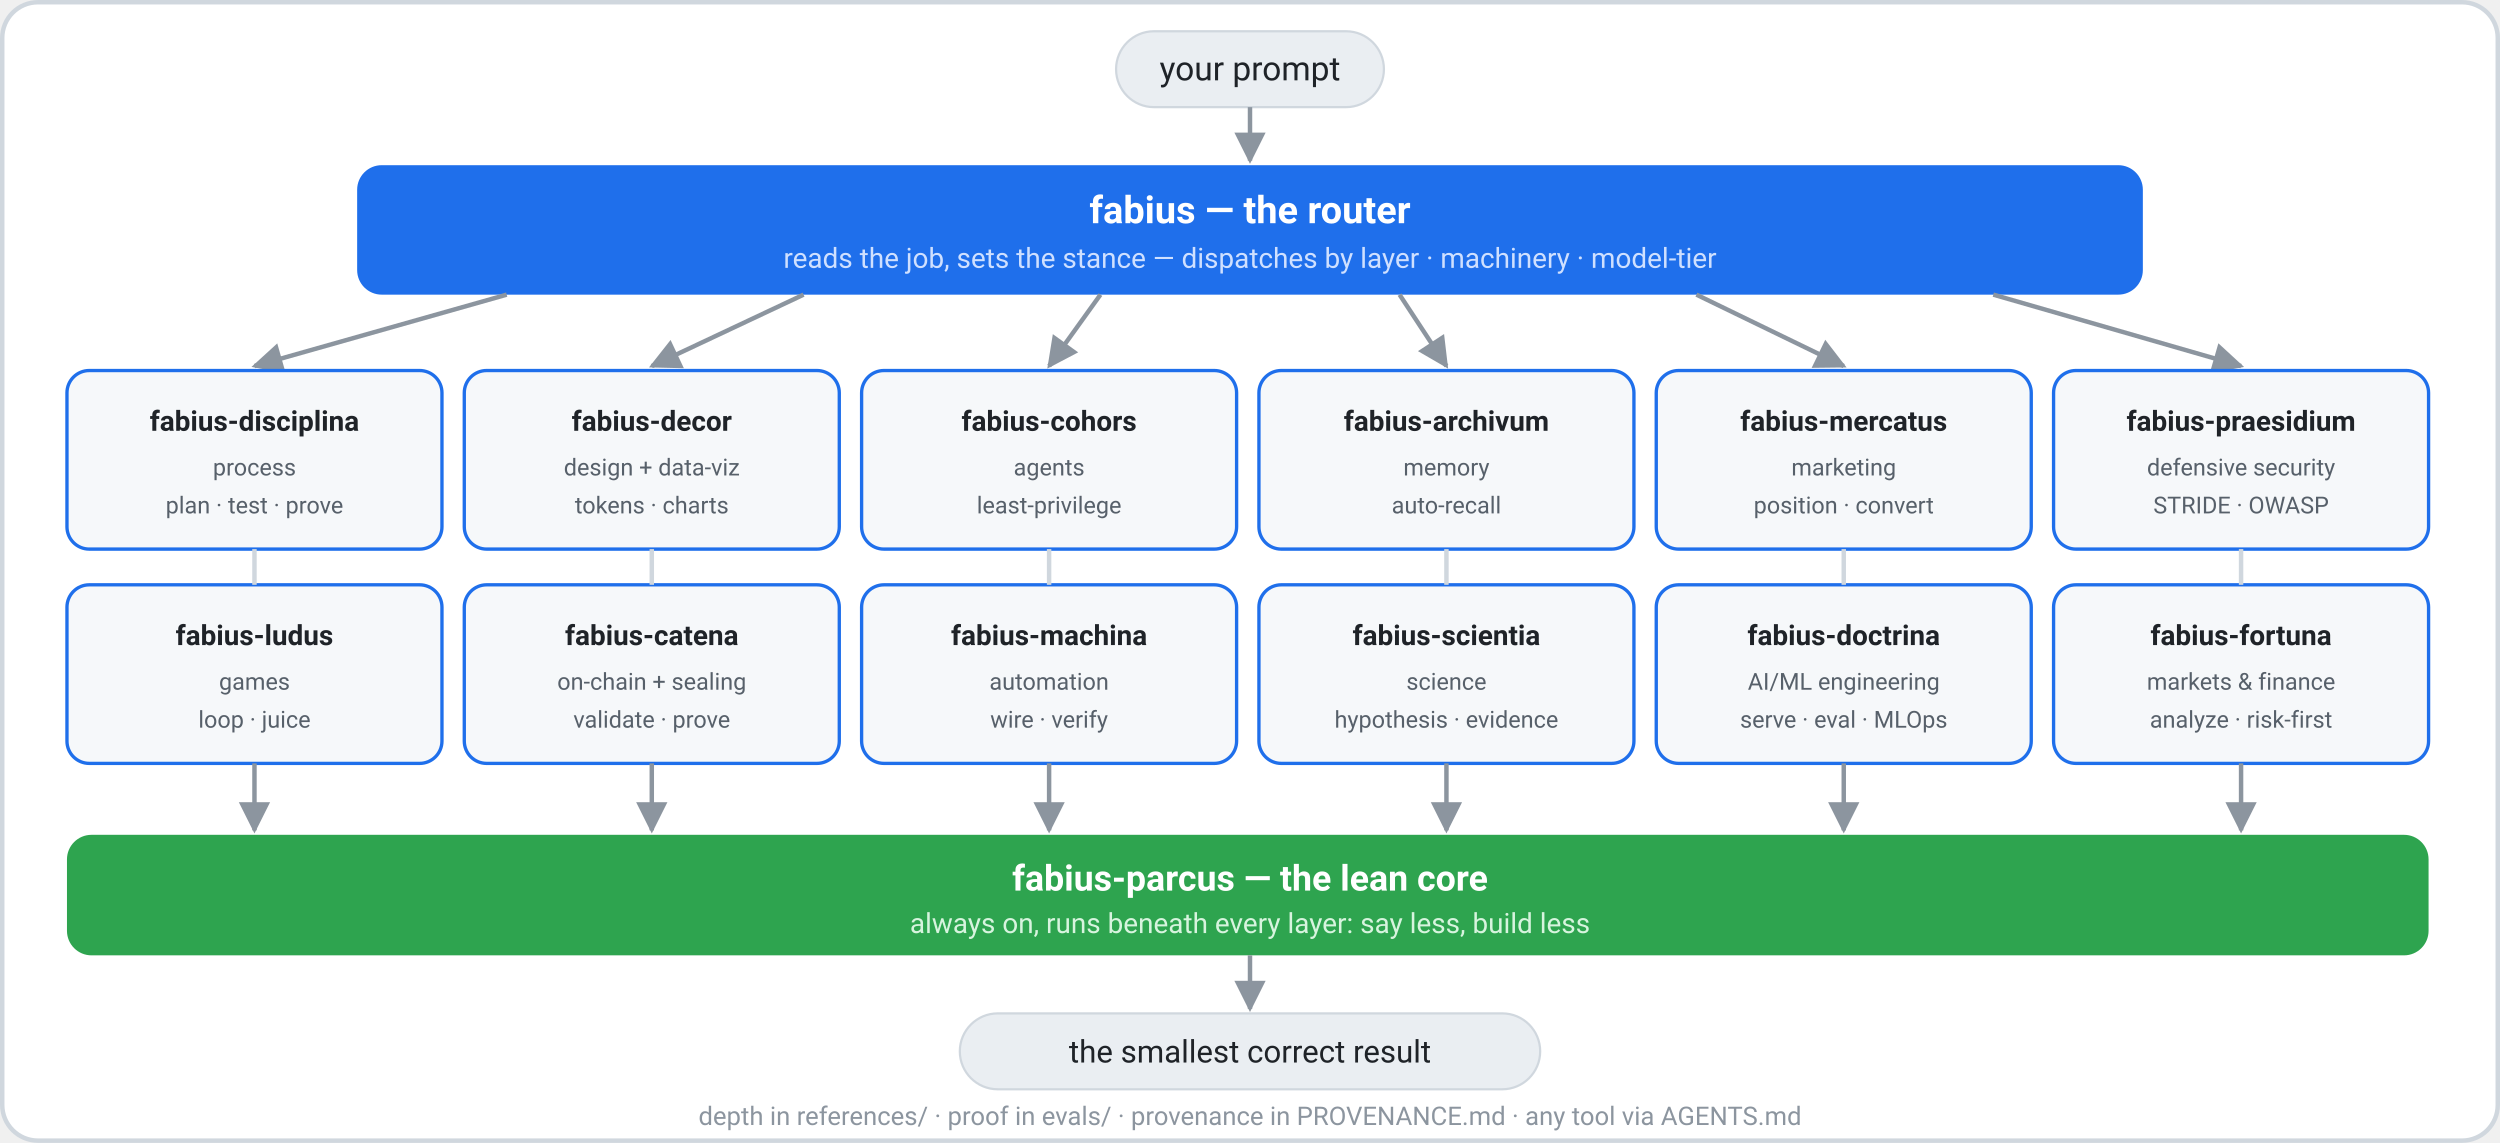
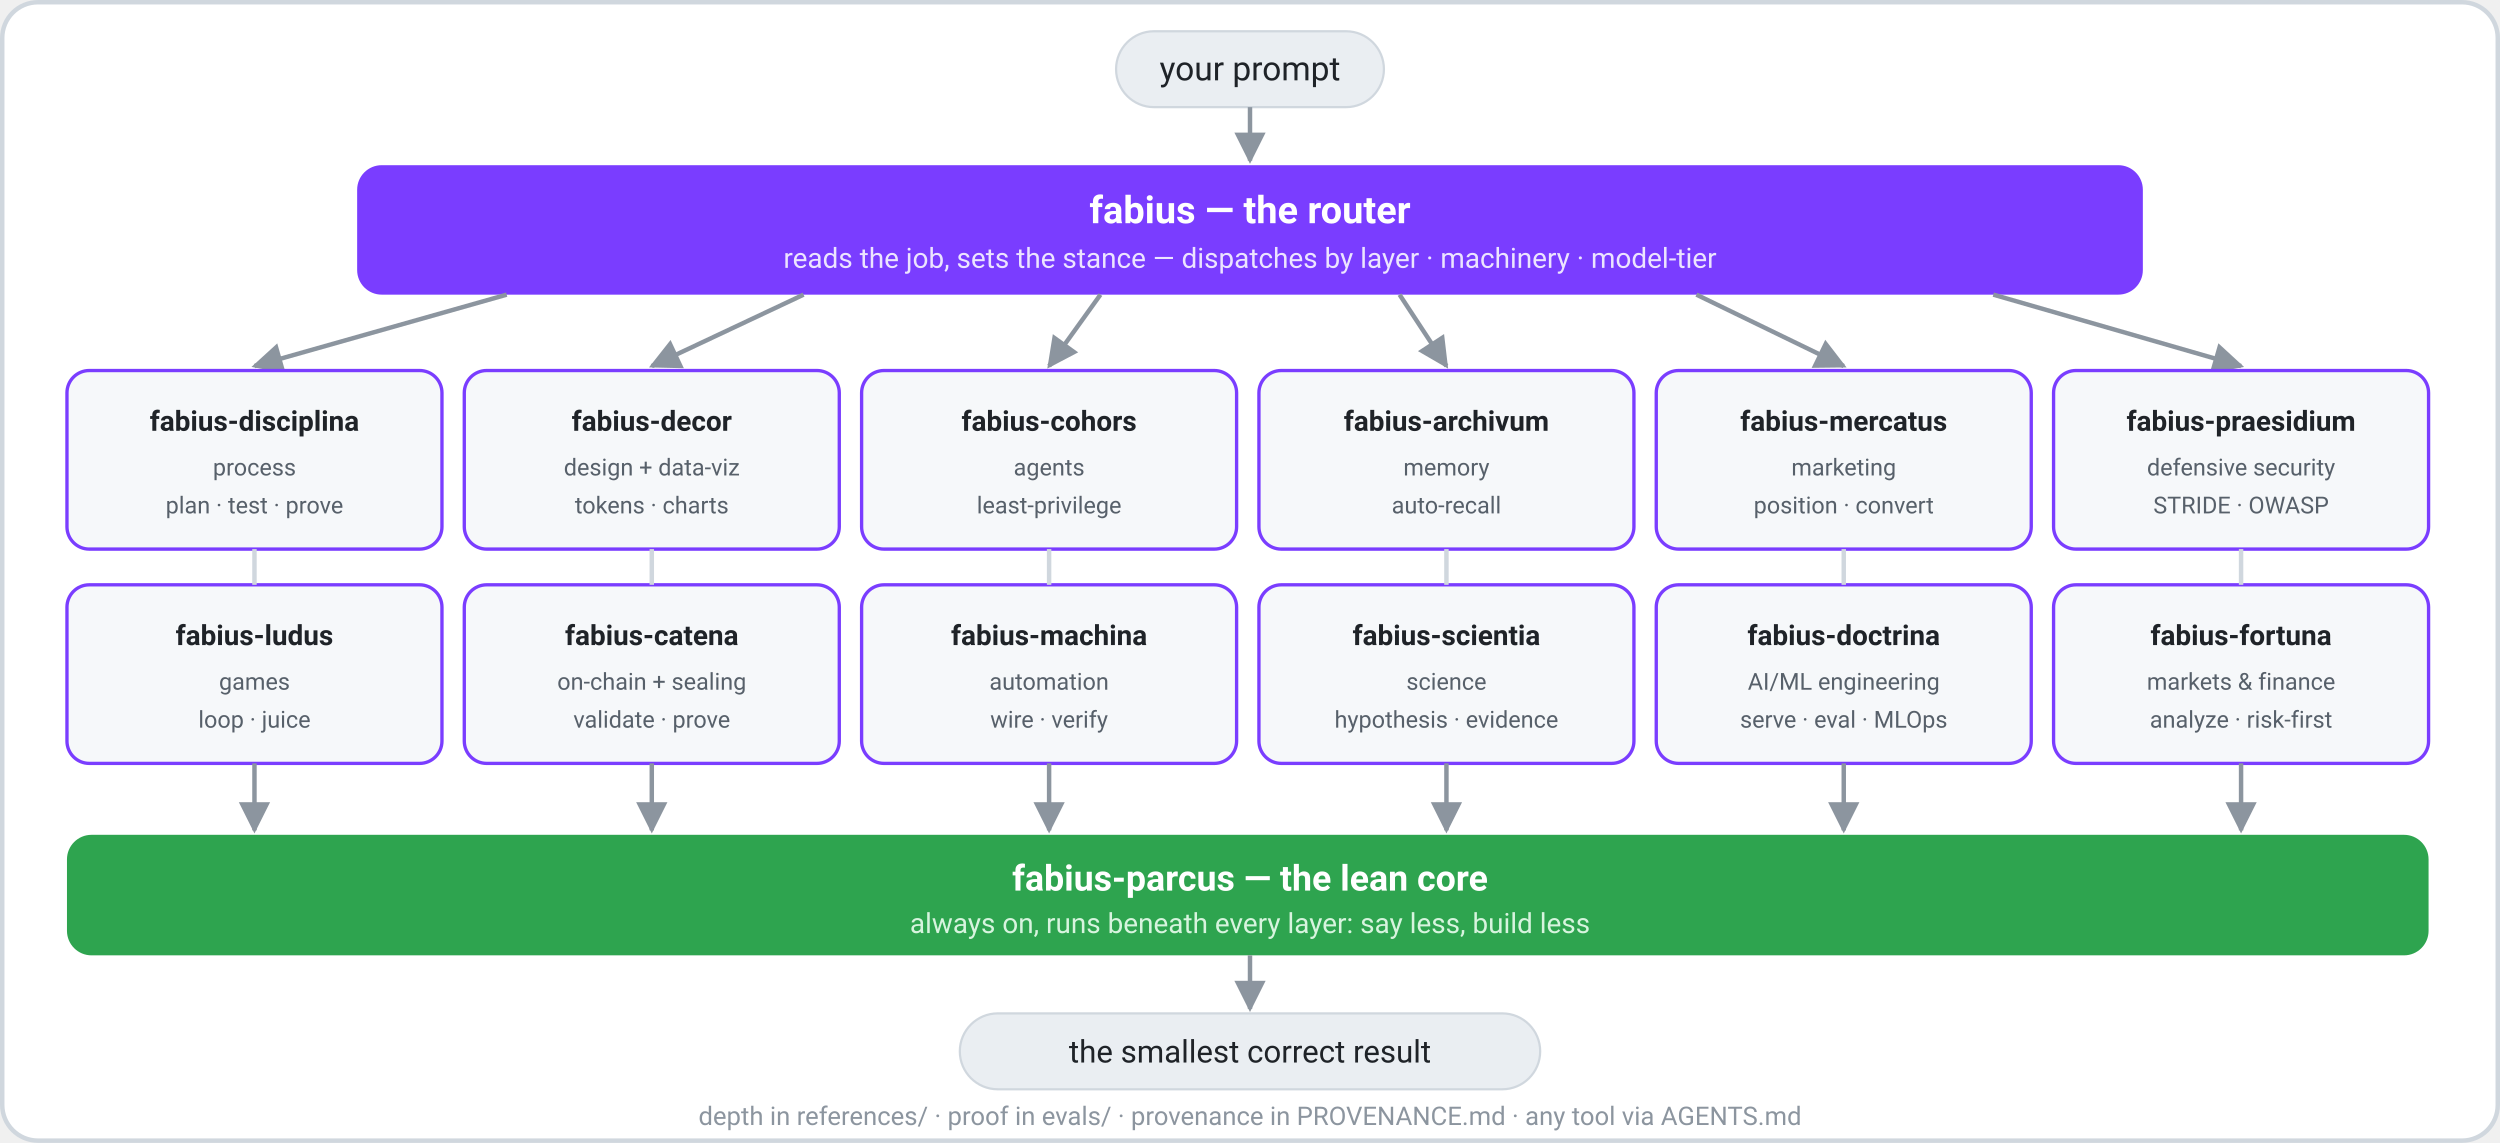
<svg xmlns="http://www.w3.org/2000/svg" viewBox="0 0 1120 512" width="1120" height="512" font-family="-apple-system, BlinkMacSystemFont, 'Segoe UI', Roboto, Helvetica, Arial, sans-serif">
  <defs>
    <marker id="arrow" viewBox="0 0 10 10" refX="9" refY="5" markerWidth="7" markerHeight="7" orient="auto-start-reverse">
      <path d="M0,0 L10,5 L0,10 z" fill="#8c959f" />
    </marker>
  </defs>
  <rect x="1" y="1" width="1118" height="510" rx="16" fill="#ffffff" stroke="#d0d7de" stroke-width="2" />
  <rect x="500" y="14" width="120" height="34" rx="17" fill="#eaeef2" stroke="#d0d7de" />
  <text x="560" y="36" text-anchor="middle" font-size="15" fill="#1f2328">your prompt</text>
  <line x1="560" y1="48" x2="560" y2="72" stroke="#8c959f" stroke-width="2" marker-end="url(#arrow)" />
-   <rect x="160" y="74" width="800" height="58" rx="11" fill="#1f6feb" />
+   <rect x="160" y="74" width="800" height="58" rx="11" fill="#7a3dff" />
  <text x="560" y="100" text-anchor="middle" font-size="17" font-weight="700" fill="#ffffff">fabius — the router</text>
-   <text x="560" y="120" text-anchor="middle" font-size="12.5" fill="#cfe0ff">reads the job, sets the stance — dispatches by layer · machinery · model-tier</text>
+   <text x="560" y="120" text-anchor="middle" font-size="12.5" fill="#ece4ff">reads the job, sets the stance — dispatches by layer · machinery · model-tier</text>
  <g stroke="#8c959f" stroke-width="2">
    <line x1="227" y1="132" x2="114" y2="164" marker-end="url(#arrow)" />
    <line x1="360" y1="132" x2="292" y2="164" marker-end="url(#arrow)" />
    <line x1="493" y1="132" x2="470" y2="164" marker-end="url(#arrow)" />
    <line x1="627" y1="132" x2="648" y2="164" marker-end="url(#arrow)" />
    <line x1="760" y1="132" x2="826" y2="164" marker-end="url(#arrow)" />
    <line x1="893" y1="132" x2="1004" y2="164" marker-end="url(#arrow)" />
  </g>
  <g font-size="12.5">
-     <rect x="30" y="166" width="168" height="80" rx="10" fill="#f6f8fa" stroke="#1f6feb" stroke-width="1.5" />
+     <rect x="30" y="166" width="168" height="80" rx="10" fill="#f6f8fa" stroke="#7a3dff" stroke-width="1.5" />
    <text x="114" y="193" text-anchor="middle" font-weight="700" fill="#1f2328">fabius-disciplina</text>
    <text x="114" y="213" text-anchor="middle" font-size="10.5" fill="#57606a">process</text>
    <text x="114" y="230" text-anchor="middle" font-size="10.5" fill="#57606a">plan · test · prove</text>
-     <rect x="208" y="166" width="168" height="80" rx="10" fill="#f6f8fa" stroke="#1f6feb" stroke-width="1.5" />
+     <rect x="208" y="166" width="168" height="80" rx="10" fill="#f6f8fa" stroke="#7a3dff" stroke-width="1.5" />
    <text x="292" y="193" text-anchor="middle" font-weight="700" fill="#1f2328">fabius-decor</text>
    <text x="292" y="213" text-anchor="middle" font-size="10.5" fill="#57606a">design + data-viz</text>
    <text x="292" y="230" text-anchor="middle" font-size="10.5" fill="#57606a">tokens · charts</text>
-     <rect x="386" y="166" width="168" height="80" rx="10" fill="#f6f8fa" stroke="#1f6feb" stroke-width="1.5" />
+     <rect x="386" y="166" width="168" height="80" rx="10" fill="#f6f8fa" stroke="#7a3dff" stroke-width="1.5" />
    <text x="470" y="193" text-anchor="middle" font-weight="700" fill="#1f2328">fabius-cohors</text>
    <text x="470" y="213" text-anchor="middle" font-size="10.5" fill="#57606a">agents</text>
    <text x="470" y="230" text-anchor="middle" font-size="10.5" fill="#57606a">least-privilege</text>
-     <rect x="564" y="166" width="168" height="80" rx="10" fill="#f6f8fa" stroke="#1f6feb" stroke-width="1.5" />
+     <rect x="564" y="166" width="168" height="80" rx="10" fill="#f6f8fa" stroke="#7a3dff" stroke-width="1.5" />
    <text x="648" y="193" text-anchor="middle" font-weight="700" fill="#1f2328">fabius-archivum</text>
    <text x="648" y="213" text-anchor="middle" font-size="10.5" fill="#57606a">memory</text>
    <text x="648" y="230" text-anchor="middle" font-size="10.5" fill="#57606a">auto-recall</text>
-     <rect x="742" y="166" width="168" height="80" rx="10" fill="#f6f8fa" stroke="#1f6feb" stroke-width="1.5" />
+     <rect x="742" y="166" width="168" height="80" rx="10" fill="#f6f8fa" stroke="#7a3dff" stroke-width="1.5" />
    <text x="826" y="193" text-anchor="middle" font-weight="700" fill="#1f2328">fabius-mercatus</text>
    <text x="826" y="213" text-anchor="middle" font-size="10.5" fill="#57606a">marketing</text>
    <text x="826" y="230" text-anchor="middle" font-size="10.5" fill="#57606a">position · convert</text>
-     <rect x="920" y="166" width="168" height="80" rx="10" fill="#f6f8fa" stroke="#1f6feb" stroke-width="1.5" />
+     <rect x="920" y="166" width="168" height="80" rx="10" fill="#f6f8fa" stroke="#7a3dff" stroke-width="1.5" />
    <text x="1004" y="193" text-anchor="middle" font-weight="700" fill="#1f2328">fabius-praesidium</text>
    <text x="1004" y="213" text-anchor="middle" font-size="10.5" fill="#57606a">defensive security</text>
    <text x="1004" y="230" text-anchor="middle" font-size="10.5" fill="#57606a">STRIDE · OWASP</text>
-     <rect x="30" y="262" width="168" height="80" rx="10" fill="#f6f8fa" stroke="#1f6feb" stroke-width="1.5" />
+     <rect x="30" y="262" width="168" height="80" rx="10" fill="#f6f8fa" stroke="#7a3dff" stroke-width="1.5" />
    <text x="114" y="289" text-anchor="middle" font-weight="700" fill="#1f2328">fabius-ludus</text>
    <text x="114" y="309" text-anchor="middle" font-size="10.5" fill="#57606a">games</text>
    <text x="114" y="326" text-anchor="middle" font-size="10.5" fill="#57606a">loop · juice</text>
-     <rect x="208" y="262" width="168" height="80" rx="10" fill="#f6f8fa" stroke="#1f6feb" stroke-width="1.5" />
+     <rect x="208" y="262" width="168" height="80" rx="10" fill="#f6f8fa" stroke="#7a3dff" stroke-width="1.5" />
    <text x="292" y="289" text-anchor="middle" font-weight="700" fill="#1f2328">fabius-catena</text>
    <text x="292" y="309" text-anchor="middle" font-size="10.5" fill="#57606a">on-chain + sealing</text>
    <text x="292" y="326" text-anchor="middle" font-size="10.5" fill="#57606a">validate · prove</text>
-     <rect x="386" y="262" width="168" height="80" rx="10" fill="#f6f8fa" stroke="#1f6feb" stroke-width="1.5" />
+     <rect x="386" y="262" width="168" height="80" rx="10" fill="#f6f8fa" stroke="#7a3dff" stroke-width="1.5" />
    <text x="470" y="289" text-anchor="middle" font-weight="700" fill="#1f2328">fabius-machina</text>
    <text x="470" y="309" text-anchor="middle" font-size="10.5" fill="#57606a">automation</text>
    <text x="470" y="326" text-anchor="middle" font-size="10.5" fill="#57606a">wire · verify</text>
-     <rect x="564" y="262" width="168" height="80" rx="10" fill="#f6f8fa" stroke="#1f6feb" stroke-width="1.5" />
+     <rect x="564" y="262" width="168" height="80" rx="10" fill="#f6f8fa" stroke="#7a3dff" stroke-width="1.5" />
    <text x="648" y="289" text-anchor="middle" font-weight="700" fill="#1f2328">fabius-scientia</text>
    <text x="648" y="309" text-anchor="middle" font-size="10.5" fill="#57606a">science</text>
    <text x="648" y="326" text-anchor="middle" font-size="10.5" fill="#57606a">hypothesis · evidence</text>
-     <rect x="742" y="262" width="168" height="80" rx="10" fill="#f6f8fa" stroke="#1f6feb" stroke-width="1.5" />
+     <rect x="742" y="262" width="168" height="80" rx="10" fill="#f6f8fa" stroke="#7a3dff" stroke-width="1.5" />
    <text x="826" y="289" text-anchor="middle" font-weight="700" fill="#1f2328">fabius-doctrina</text>
    <text x="826" y="309" text-anchor="middle" font-size="10.5" fill="#57606a">AI/ML engineering</text>
    <text x="826" y="326" text-anchor="middle" font-size="10.5" fill="#57606a">serve · eval · MLOps</text>
-     <rect x="920" y="262" width="168" height="80" rx="10" fill="#f6f8fa" stroke="#1f6feb" stroke-width="1.5" />
+     <rect x="920" y="262" width="168" height="80" rx="10" fill="#f6f8fa" stroke="#7a3dff" stroke-width="1.5" />
    <text x="1004" y="289" text-anchor="middle" font-weight="700" fill="#1f2328">fabius-fortuna</text>
    <text x="1004" y="309" text-anchor="middle" font-size="10.5" fill="#57606a">markets &amp; finance</text>
    <text x="1004" y="326" text-anchor="middle" font-size="10.5" fill="#57606a">analyze · risk-first</text>
  </g>
  <g stroke="#d0d7de" stroke-width="2">
    <line x1="114" y1="246" x2="114" y2="262" />
    <line x1="292" y1="246" x2="292" y2="262" />
    <line x1="470" y1="246" x2="470" y2="262" />
    <line x1="648" y1="246" x2="648" y2="262" />
    <line x1="826" y1="246" x2="826" y2="262" />
    <line x1="1004" y1="246" x2="1004" y2="262" />
  </g>
  <g stroke="#8c959f" stroke-width="2">
    <line x1="114" y1="342" x2="114" y2="372" marker-end="url(#arrow)" />
    <line x1="292" y1="342" x2="292" y2="372" marker-end="url(#arrow)" />
    <line x1="470" y1="342" x2="470" y2="372" marker-end="url(#arrow)" />
    <line x1="648" y1="342" x2="648" y2="372" marker-end="url(#arrow)" />
    <line x1="826" y1="342" x2="826" y2="372" marker-end="url(#arrow)" />
    <line x1="1004" y1="342" x2="1004" y2="372" marker-end="url(#arrow)" />
  </g>
  <rect x="30" y="374" width="1058" height="54" rx="11" fill="#2ea44f" />
  <text x="560" y="399" text-anchor="middle" font-size="16" font-weight="700" fill="#ffffff">fabius-parcus — the lean core</text>
  <text x="560" y="418" text-anchor="middle" font-size="12.5" fill="#d7f4de">always on, runs beneath every layer: say less, build less</text>
  <line x1="560" y1="428" x2="560" y2="452" stroke="#8c959f" stroke-width="2" marker-end="url(#arrow)" />
  <rect x="430" y="454" width="260" height="34" rx="17" fill="#eaeef2" stroke="#d0d7de" />
  <text x="560" y="476" text-anchor="middle" font-size="14" fill="#1f2328">the smallest correct result</text>
  <text x="560" y="504" text-anchor="middle" font-size="11.5" fill="#8c959f">depth in references/   ·   proof in evals/   ·   provenance in PROVENANCE.md   ·   any tool via AGENTS.md</text>
</svg>
